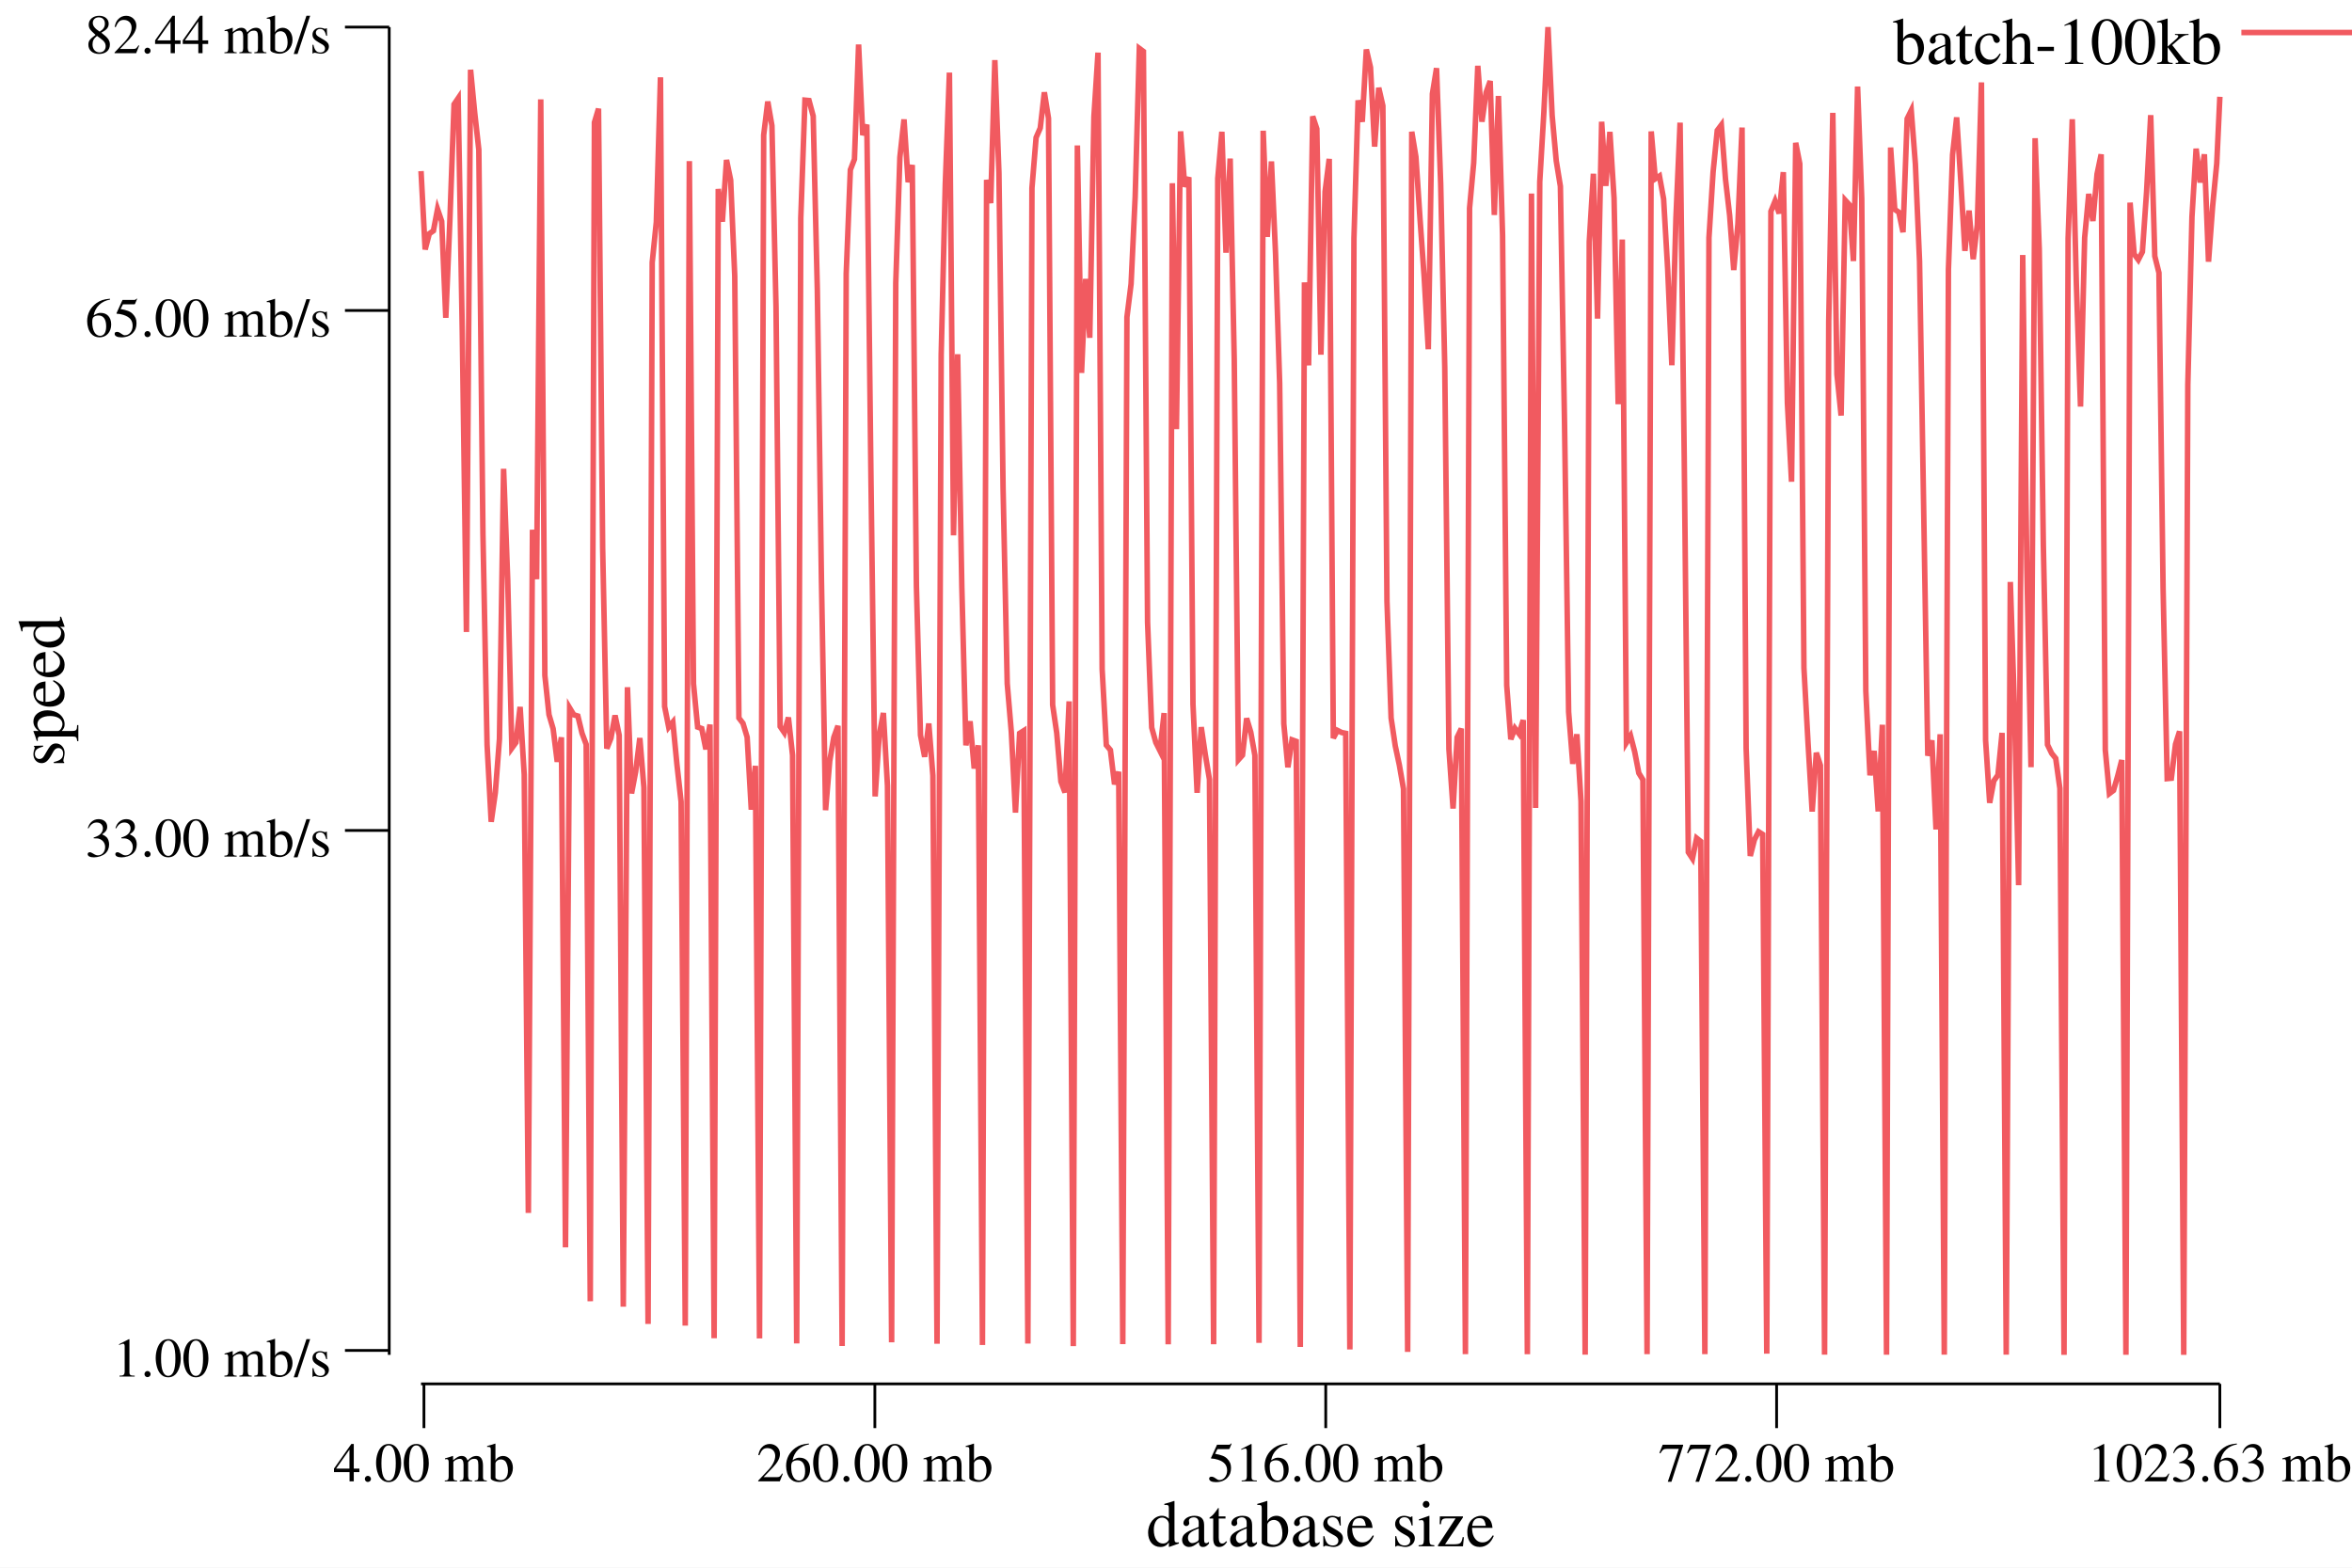
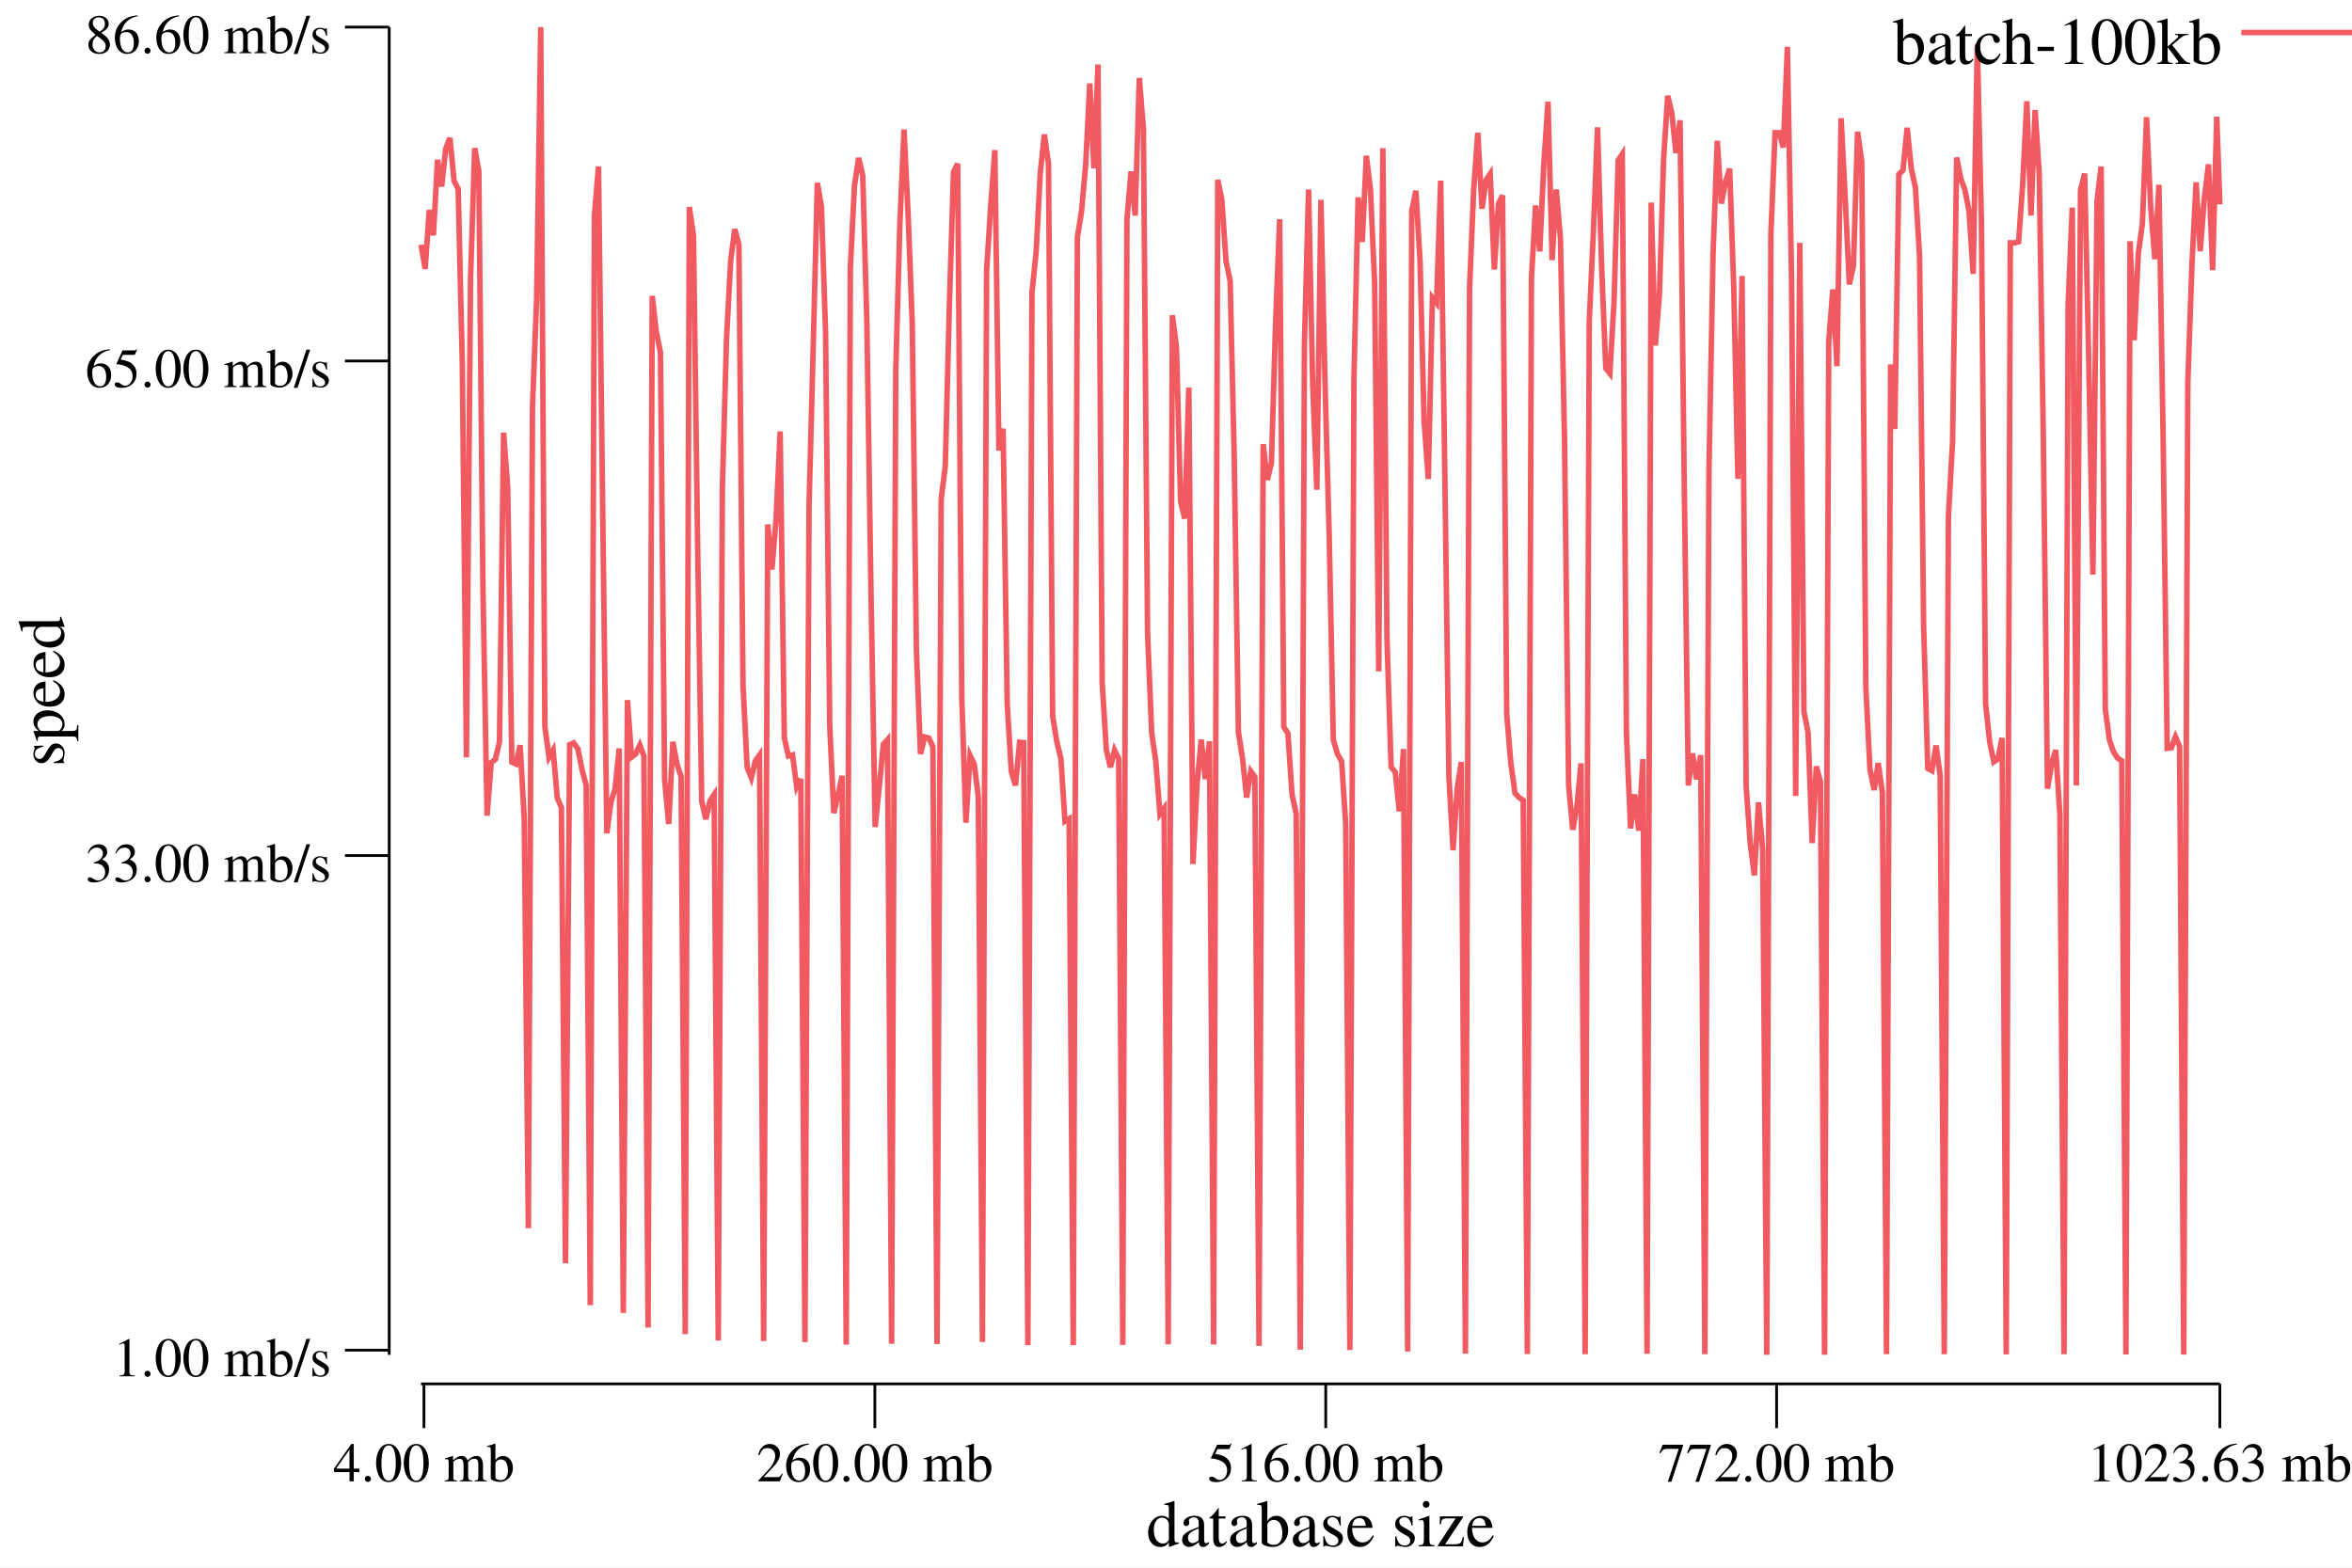
<svg xmlns="http://www.w3.org/2000/svg" width="425.2pt" height="283.46pt" viewBox="0 0 425.2 283.46">
  <g transform="scale(1, -1) translate(0, -283.46)">
    <path d="M0,0L425.2,0L425.2,283.46L0,283.46Z" style="fill:#FFFFFF" />
    <text x="207.23" y="-3.861" transform="scale(1, -1)" style="font-family:Times;font-weight:normal;font-style:normal;font-size:12px">database size</text>
    <text x="60.252" y="-15.602" transform="scale(1, -1)" style="font-family:Times;font-weight:normal;font-style:normal;font-size:10px">4.00 mb</text>
    <text x="136.77" y="-15.602" transform="scale(1, -1)" style="font-family:Times;font-weight:normal;font-style:normal;font-size:10px">260.00 mb</text>
    <text x="218.28" y="-15.602" transform="scale(1, -1)" style="font-family:Times;font-weight:normal;font-style:normal;font-size:10px">516.00 mb</text>
    <text x="299.79" y="-15.602" transform="scale(1, -1)" style="font-family:Times;font-weight:normal;font-style:normal;font-size:10px">772.00 mb</text>
    <text x="377.42" y="-15.602" transform="scale(1, -1)" style="font-family:Times;font-weight:normal;font-style:normal;font-size:10px">1023.63 mb</text>
    <path d="M76.642,25.23L76.642,33.23" style="fill:none;stroke:#000000;stroke-width:0.5" />
    <path d="M158.16,25.23L158.16,33.23" style="fill:none;stroke:#000000;stroke-width:0.5" />
    <path d="M239.67,25.23L239.67,33.23" style="fill:none;stroke:#000000;stroke-width:0.5" />
    <path d="M321.18,25.23L321.18,33.23" style="fill:none;stroke:#000000;stroke-width:0.5" />
    <path d="M401.31,25.23L401.31,33.23" style="fill:none;stroke:#000000;stroke-width:0.5" />
    <path d="M76.114,33.23L401.31,33.23" style="fill:none;stroke:#000000;stroke-width:0.5" />
    <g transform="rotate(90)">
      <text x="144.86" y="11.555" transform="scale(1, -1)" style="font-family:Times;font-weight:normal;font-style:normal;font-size:12px">speed</text>
    </g>
-     <text x="20.416" y="-34.556" transform="scale(1, -1)" style="font-family:Times;font-weight:normal;font-style:normal;font-size:10px">1.00 mb/s</text>
-     <text x="15.416" y="-128.58" transform="scale(1, -1)" style="font-family:Times;font-weight:normal;font-style:normal;font-size:10px">33.00 mb/s</text>
-     <text x="15.416" y="-222.6" transform="scale(1, -1)" style="font-family:Times;font-weight:normal;font-style:normal;font-size:10px">65.00 mb/s</text>
-     <text x="15.416" y="-273.84" transform="scale(1, -1)" style="font-family:Times;font-weight:normal;font-style:normal;font-size:10px">82.44 mb/s</text>
-     <path d="M62.364,39.277L70.364,39.277" style="fill:none;stroke:#000000;stroke-width:0.5" />
-     <path d="M62.364,133.3L70.364,133.3" style="fill:none;stroke:#000000;stroke-width:0.5" />
-     <path d="M62.364,227.32L70.364,227.32" style="fill:none;stroke:#000000;stroke-width:0.5" />
+     <text x="20.416" y="-34.604" transform="scale(1, -1)" style="font-family:Times;font-weight:normal;font-style:normal;font-size:10px">1.00 mb/s</text>
+     <text x="15.416" y="-124.04" transform="scale(1, -1)" style="font-family:Times;font-weight:normal;font-style:normal;font-size:10px">33.00 mb/s</text>
+     <text x="15.416" y="-213.47" transform="scale(1, -1)" style="font-family:Times;font-weight:normal;font-style:normal;font-size:10px">65.00 mb/s</text>
+     <text x="15.416" y="-273.84" transform="scale(1, -1)" style="font-family:Times;font-weight:normal;font-style:normal;font-size:10px">86.60 mb/s</text>
+     <path d="M62.364,39.325L70.364,39.325" style="fill:none;stroke:#000000;stroke-width:0.5" />
+     <path d="M62.364,128.76L70.364,128.76" style="fill:none;stroke:#000000;stroke-width:0.5" />
+     <path d="M62.364,218.19L70.364,218.19" style="fill:none;stroke:#000000;stroke-width:0.5" />
    <path d="M62.364,278.56L70.364,278.56" style="fill:none;stroke:#000000;stroke-width:0.5" />
    <path d="M70.364,38.48L70.364,278.56" style="fill:none;stroke:#000000;stroke-width:0.5" />
-     <path d="M76.114,252.52L76.861,238.35L77.607,241.2L78.353,241.73L79.099,245.65L79.846,243.46L80.592,225.99L81.338,243.84L82.085,264.6L82.831,265.7L83.577,223.11L84.323,169.18L85.07,270.85L85.816,263.1L86.562,256.39L87.309,186.88L88.055,148.8L88.801,134.86L89.547,140.13L90.294,149.85L91.04,198.69L91.786,178.61L92.533,148.18L93.279,149.21L94.025,155.64L94.771,143.4L95.518,64.138L96.264,187.67L97.01,178.73L97.757,265.5L98.503,161.33L99.249,154.23L99.995,151.69L100.74,145.71L101.49,150.14L102.23,57.919L102.98,155.46L103.73,154.21L104.47,153.99L105.22,150.88L105.97,148.86L106.71,48.168L107.46,261.32L108.2,263.81L108.95,184.41L109.7,148.11L110.44,149.96L111.19,154.1L111.94,150.52L112.68,47.184L113.43,159.2L114.17,139.99L114.92,143.94L115.67,150.01L116.41,141.04L117.16,44.071L117.91,236.01L118.65,243.29L119.4,269.48L120.15,155.71L120.89,151.98L121.64,152.89L122.38,145.21L123.13,138.5L123.88,43.766L124.62,254.33L125.37,159.84L126.12,151.99L126.86,151.73L127.61,147.97L128.35,152.45L129.1,41.482L129.85,249.29L130.59,243.37L131.34,254.54L132.09,250.91L132.83,233.56L133.58,153.64L134.32,152.67L135.07,150.17L135.82,137.06L136.56,144.98L137.31,41.445L138.06,259.04L138.8,265.1L139.55,260.73L140.29,227.97L141.04,152.1L141.79,150.99L142.53,153.73L143.28,146.91L144.03,40.543L144.77,244.06L145.52,265.35L146.26,265.28L147.01,262.48L147.76,230.94L148.5,178.78L149.25,136.96L150,145.86L150.74,150.14L151.49,152.22L152.24,40.076L152.98,233.99L153.73,252.75L154.47,254.67L155.22,275.41L155.97,259.03L156.71,260.92L157.46,196.57L158.21,139.45L158.95,150.54L159.7,154.54L160.44,141.34L161.19,40.751L161.94,232.3L162.68,255.01L163.43,261.87L164.18,250.52L164.92,253.63L165.67,177.52L166.41,150.52L167.16,146.61L167.91,152.64L168.65,143.22L169.4,40.485L170.15,219.31L170.89,250.09L171.64,270.33L172.38,186.66L173.13,219.41L173.88,177.39L174.62,148.69L175.37,153.04L176.12,144.5L176.86,148.69L177.61,40.26L178.36,250.94L179.1,246.73L179.85,272.59L180.59,252.22L181.34,195.13L182.09,159.86L182.83,151.1L183.58,136.52L184.33,150.86L185.07,151.33L185.82,40.518L186.56,249.46L187.31,258.59L188.06,260.31L188.8,266.77L189.55,262.06L190.3,156L191.04,150.92L191.79,142.14L192.53,140.17L193.28,156.64L194.03,40.054L194.77,257.16L195.52,216.03L196.27,233.03L197.01,222.38L197.76,262.36L198.5,273.94L199.25,162.47L200,148.73L200.74,147.84L201.49,141.64L202.24,143.91L202.98,40.421L203.73,226.11L204.48,232.13L205.22,247.87L205.97,274.71L206.71,274.16L207.46,170.96L208.21,151.9L208.95,149.21L209.7,147.7L210.45,154.52L211.19,40.386L211.94,250.33L212.68,205.87L213.43,259.71L214.18,249.7L214.92,251.41L215.67,156.11L216.42,140.11L217.16,151.98L217.91,146.95L218.65,142.53L219.4,40.395L220.15,251.19L220.89,259.63L221.64,237.76L222.39,254.79L223.13,218.41L223.88,146.08L224.62,146.91L225.37,153.58L226.12,151.06L226.86,146.87L227.61,40.643L228.36,259.82L229.1,240.62L229.85,254.27L230.6,237.53L231.34,214.16L232.09,152.58L232.83,144.72L233.58,149.68L234.33,149.41L235.07,39.908L235.82,232.4L236.57,217.39L237.31,262.43L238.06,260.16L238.8,219.33L239.55,248.8L240.3,254.73L241.04,149.99L241.79,151.39L242.54,151.01L243.28,150.86L244.03,39.453L244.77,240.34L245.52,265.32L246.27,261.43L247.01,274.52L247.76,271.28L248.51,256.95L249.25,267.59L250,264.33L250.74,174.74L251.49,153.62L252.24,148.59L252.98,145.12L253.73,140.8L254.48,39.01L255.22,259.64L255.97,255.11L256.72,243.81L257.46,233.45L258.21,220.32L258.95,266.49L259.7,271.14L260.45,250.23L261.19,217.03L261.94,148.01L262.69,137.26L263.43,150.14L264.18,151.71L264.92,38.608L265.67,245.83L266.42,254.01L267.16,271.56L267.91,261.45L268.66,266.73L269.4,268.81L270.15,244.59L270.89,266.11L271.64,240.92L272.39,159.52L273.13,149.78L273.88,151.77L274.63,150.77L275.37,153.26L276.12,38.596L276.86,248.47L277.61,137.37L278.36,250.57L279.1,263.07L279.85,278.56L280.6,262.6L281.34,254.39L282.09,249.77L282.84,207.01L283.58,154.74L284.33,145.34L285.07,150.7L285.82,138.56L286.57,38.511L287.31,239.77L288.06,252.04L288.81,225.85L289.55,261.45L290.3,249.84L291.04,259.61L291.79,247.67L292.54,210.37L293.28,240.15L294.03,149.18L294.78,150.4L295.52,147.54L296.27,143.67L297.01,142.46L297.76,38.603L298.51,259.7L299.25,251.13L300,251.62L300.75,247.5L301.49,234.72L302.24,217.42L302.98,244.08L303.73,261.28L304.48,200.79L305.22,129.36L305.97,128.22L306.72,131.91L307.46,131.32L308.21,38.604L308.95,240.48L309.7,252.37L310.45,259.87L311.19,260.86L311.94,251.06L312.69,244.51L313.43,234.63L314.18,242.92L314.93,260.4L315.67,148.15L316.42,128.69L317.16,131.6L317.91,133.07L318.66,132.59L319.4,38.69L320.15,245.25L320.9,247.1L321.64,244.86L322.39,252.33L323.13,210.63L323.88,196.36L324.63,257.64L325.37,253.84L326.12,162.69L326.87,148.99L327.61,136.71L328.36,147.35L329.1,145.07L329.85,38.516L330.6,225.38L331.34,263.05L332.09,215.77L332.84,208.32L333.58,247.26L334.33,246.44L335.07,236.26L335.82,267.81L336.57,247.51L337.31,158.51L338.06,143.27L338.81,147.68L339.55,136.74L340.3,152.41L341.05,38.502L341.79,256.79L342.54,245.59L343.28,245.08L344.03,241.47L344.78,261.99L345.52,263.5L346.27,253.78L347.02,236.2L347.76,191.85L348.51,146.81L349.25,149.59L350,133.48L350.75,150.69L351.49,38.512L352.24,234.71L352.99,255.49L353.73,262.24L354.48,250.68L355.22,238.1L355.97,245.38L356.72,236.59L357.46,242.8L358.21,268.56L358.96,149.62L359.7,138.29L360.45,142.27L361.19,143.32L361.94,150.94L362.69,38.517L363.43,178.23L364.18,155.24L364.93,123.4L365.67,237.35L366.42,180.84L367.17,144.74L367.91,258.47L368.66,238.46L369.4,184.89L370.15,148.81L370.9,147.25L371.64,146.33L372.39,140.89L373.14,38.481L373.88,240.38L374.63,261.9L375.37,232.1L376.12,209.94L376.87,240.49L377.61,248.4L378.36,243.49L379.11,251.99L379.85,255.55L380.6,147.86L381.34,139.97L382.09,140.54L382.84,143.15L383.58,146.03L384.33,38.489L385.08,246.82L385.82,237.51L386.57,236.48L387.31,237.92L388.06,248.72L388.81,262.64L389.55,237.14L390.3,234.13L391.05,177.02L391.79,142.67L392.54,142.74L393.29,148.88L394.03,151.22L394.78,38.48L395.52,213.87L396.27,244.25L397.02,256.58L397.76,250.46L398.51,255.56L399.26,236.14L400,246.12L400.75,253.91L401.31,265.96" style="fill:none;stroke:#F15A60" />
+     <path d="M76.114,239.2L76.861,234.83L77.607,245.48L78.353,240.92L79.099,254.57L79.846,249.73L80.592,256.66L81.338,258.51L82.085,250.78L82.831,249.28L83.577,217.68L84.323,146.53L85.07,233.23L85.816,256.68L86.562,252.53L87.309,177.07L88.055,135.98L88.801,145.57L89.547,146.15L90.294,149.31L91.04,205.23L91.786,195.21L92.533,145.65L93.279,145.31L94.025,148.72L94.771,135.51L95.518,61.376L96.264,209.85L97.01,229.37L97.757,278.56L98.503,152.11L99.249,146.54L99.995,147.83L100.74,139.19L101.49,137.45L102.23,55.034L102.98,148.8L103.73,149.13L104.47,148.05L105.22,144.27L105.97,141.47L106.71,47.462L107.46,244.51L108.2,253.36L108.95,191.73L109.7,132.79L110.44,138.42L111.19,140.82L111.94,148.13L112.68,46.064L113.43,156.87L114.17,146.55L114.92,147.12L115.67,148.74L116.41,146.76L117.16,43.415L117.91,229.96L118.65,223.41L119.4,219.71L120.15,142.47L120.89,134.46L121.64,149.32L122.38,145.34L123.13,143.06L123.88,42.238L124.62,246.03L125.37,240.78L126.12,184.8L126.86,138.56L127.61,135.33L128.35,138.64L129.1,139.78L129.85,41.075L130.59,195.16L131.34,222.16L132.09,236.32L132.83,242.02L133.58,239.27L134.32,159.64L135.07,144.72L135.82,142.81L136.56,145.89L137.31,146.94L138.06,40.979L138.8,188.64L139.55,180.47L140.29,189.5L141.04,205.44L141.79,150.05L142.53,146.76L143.28,146.95L144.03,141.18L144.77,142.62L145.52,40.777L146.26,191.93L147.01,220.56L147.76,250.39L148.5,246.12L149.25,223.39L150,152.21L150.74,136.45L151.49,139.69L152.24,143.17L152.98,40.324L153.73,235.08L154.47,249.83L155.22,254.91L155.97,251.77L156.71,225.34L157.46,176.5L158.21,133.92L158.95,141.19L159.7,148.88L160.44,149.71L161.19,40.473L161.94,216.44L162.68,242.96L163.43,260.05L164.18,244.49L164.92,224.96L165.67,165.85L166.41,147.14L167.16,150.2L167.91,150L168.65,148.44L169.4,40.446L170.15,193.23L170.89,199.14L171.64,228.56L172.38,252.38L173.13,253.86L173.88,157.17L174.62,134.7L175.37,146.87L176.12,145.31L176.86,139.39L177.61,40.806L178.36,234.53L179.1,246.19L179.85,256.32L180.59,202L181.34,205.95L182.09,156.13L182.83,143.93L183.58,141.44L184.33,149.24L185.07,149.17L185.82,40.238L186.56,230.5L187.31,237.8L188.06,252.12L188.8,259.14L189.55,253.84L190.3,153.98L191.04,149.4L191.79,146.3L192.53,134.97L193.28,135.42L194.03,40.241L194.77,240.55L195.52,245.25L196.27,253.67L197.01,268.37L197.76,253.03L198.5,271.8L199.25,160.13L200,147.91L200.74,144.72L201.49,147.81L202.24,146.27L202.98,40.273L203.73,243.76L204.48,252.46L205.22,244.48L205.97,269.36L206.71,260.08L207.46,168.99L208.21,150.93L208.95,145.77L209.7,136.26L210.45,137.3L211.19,40.385L211.94,226.46L212.68,220.73L213.43,192.8L214.18,189.68L214.92,213.37L215.67,127.22L216.42,141.91L217.16,149.73L217.91,142.58L218.65,149.41L219.4,40.346L220.15,250.95L220.89,247.27L221.64,236.28L222.39,232.62L223.13,200.64L223.88,151.09L224.62,146.35L225.37,139.25L226.12,144L226.86,142.96L227.61,40.104L228.36,203.15L229.1,196.68L229.85,199.72L230.6,224.94L231.34,243.83L232.09,151.99L232.83,150.87L233.58,139.78L234.33,136.3L235.07,39.409L235.82,221.48L236.57,249.2L237.31,213.9L238.06,194.9L238.8,247.33L239.55,213.89L240.3,186.48L241.04,149.71L241.79,147.11L242.54,145.8L243.28,134.53L244.03,39.367L244.77,215.04L245.52,247.78L246.27,239.72L247.01,255.31L247.76,249.1L248.51,232.32L249.25,162.06L250,256.68L250.74,167.96L251.49,144.78L252.24,143.84L252.98,136.74L253.73,148.02L254.48,39.084L255.22,245.3L255.97,248.97L256.72,236.25L257.46,207.23L258.21,196.86L258.95,229.63L259.7,228.67L260.45,250.8L261.19,198.42L261.94,142.98L262.69,129.72L263.43,140.8L264.18,145.66L264.92,38.695L265.67,231.31L266.42,249.3L267.16,259.46L267.91,245.72L268.66,250.91L269.4,252.03L270.15,234.72L270.89,246.61L271.64,248.13L272.39,154.32L273.13,145.52L273.88,140.07L274.63,139.23L275.37,138.75L276.12,38.625L276.86,233.15L277.61,246.31L278.36,238.01L279.1,253.82L279.85,265.05L280.6,236.43L281.34,249.19L282.09,240.48L282.84,203.97L283.58,141.45L284.33,133.42L285.07,137.57L285.82,145.43L286.57,38.589L287.31,225.34L288.06,241.71L288.81,260.44L289.55,235.1L290.3,216.87L291.04,215.93L291.79,228.91L292.54,254.48L293.28,255.6L294.03,150.88L294.78,133.66L295.52,139.82L296.27,133.25L297.01,146.19L297.76,38.67L298.51,246.82L299.25,220.98L300,230.27L300.75,254.72L301.49,266.14L302.24,262.98L302.98,255.79L303.73,261.71L304.48,196.05L305.22,141.44L305.97,147.21L306.72,142.56L307.46,146.91L308.21,38.592L308.95,198.51L309.7,237.76L310.45,258L311.19,246.66L311.94,250.55L312.69,252.96L313.43,231.55L314.18,196.89L314.93,233.56L315.67,141.4L316.42,130.84L317.16,125.18L317.91,138.37L318.66,129.87L319.4,38.48L320.15,241.24L320.9,259.47L321.64,259.47L322.39,256.8L323.13,274.99L323.88,233.03L324.63,139.53L325.37,239.55L326.12,154.78L326.87,151L327.61,131.01L328.36,144.88L329.1,142.11L329.85,38.492L330.6,221.59L331.34,231.13L332.09,217.26L332.84,262.08L333.58,247.68L334.33,232.04L335.07,235.44L335.82,259.65L336.57,254.25L337.31,159.2L338.06,144.32L338.81,140.61L339.55,145.48L340.3,140.11L341.05,38.6L341.79,217.56L342.54,205.88L343.28,251.94L344.03,252.68L344.78,260.36L345.52,253.02L346.27,249.55L347.02,237.21L347.76,170.16L348.51,144.52L349.25,144.1L350,148.66L350.75,143.23L351.49,38.591L352.24,190.17L352.99,203.56L353.73,254.98L354.48,251.13L355.22,249.17L355.97,245.25L356.72,233.93L357.46,275.42L358.21,243.36L358.96,156.22L359.7,149.28L360.45,145.71L361.19,146.21L361.94,150.03L362.69,38.554L363.43,239.55L364.18,239.54L364.93,239.74L365.67,250.25L366.42,265.16L367.17,244.51L367.91,263.56L368.66,252L369.4,204.16L370.15,140.85L370.9,145.41L371.64,147.84L372.39,136.22L373.14,38.59L373.88,228.47L374.63,245.92L375.37,141.43L376.12,249.11L376.87,252.08L377.61,218.11L378.36,179.56L379.11,247.2L379.85,253.34L380.6,155.26L381.34,149.69L382.09,147.5L382.84,146.37L383.58,145.88L384.33,38.542L385.08,239.84L385.82,221.94L386.57,237.65L387.31,243.06L388.06,262.27L388.81,246L389.55,236.6L390.3,250.05L391.05,204.66L391.79,148.15L392.54,148.25L393.29,150.22L394.03,148.5L394.78,38.52L395.52,214.38L396.27,235.74L397.02,250.49L397.76,238.04L398.51,247.64L399.26,253.75L400,234.62L400.75,262.36L401.31,246.51" style="fill:none;stroke:#F15A60" />
    <path d="M405.2,277.58L425.2,277.58" style="fill:none;stroke:#F15A60" />
    <text x="342.21" y="-271.91" transform="scale(1, -1)" style="font-family:Times;font-weight:normal;font-style:normal;font-size:12px">batch-100kb</text>
  </g>
</svg>
